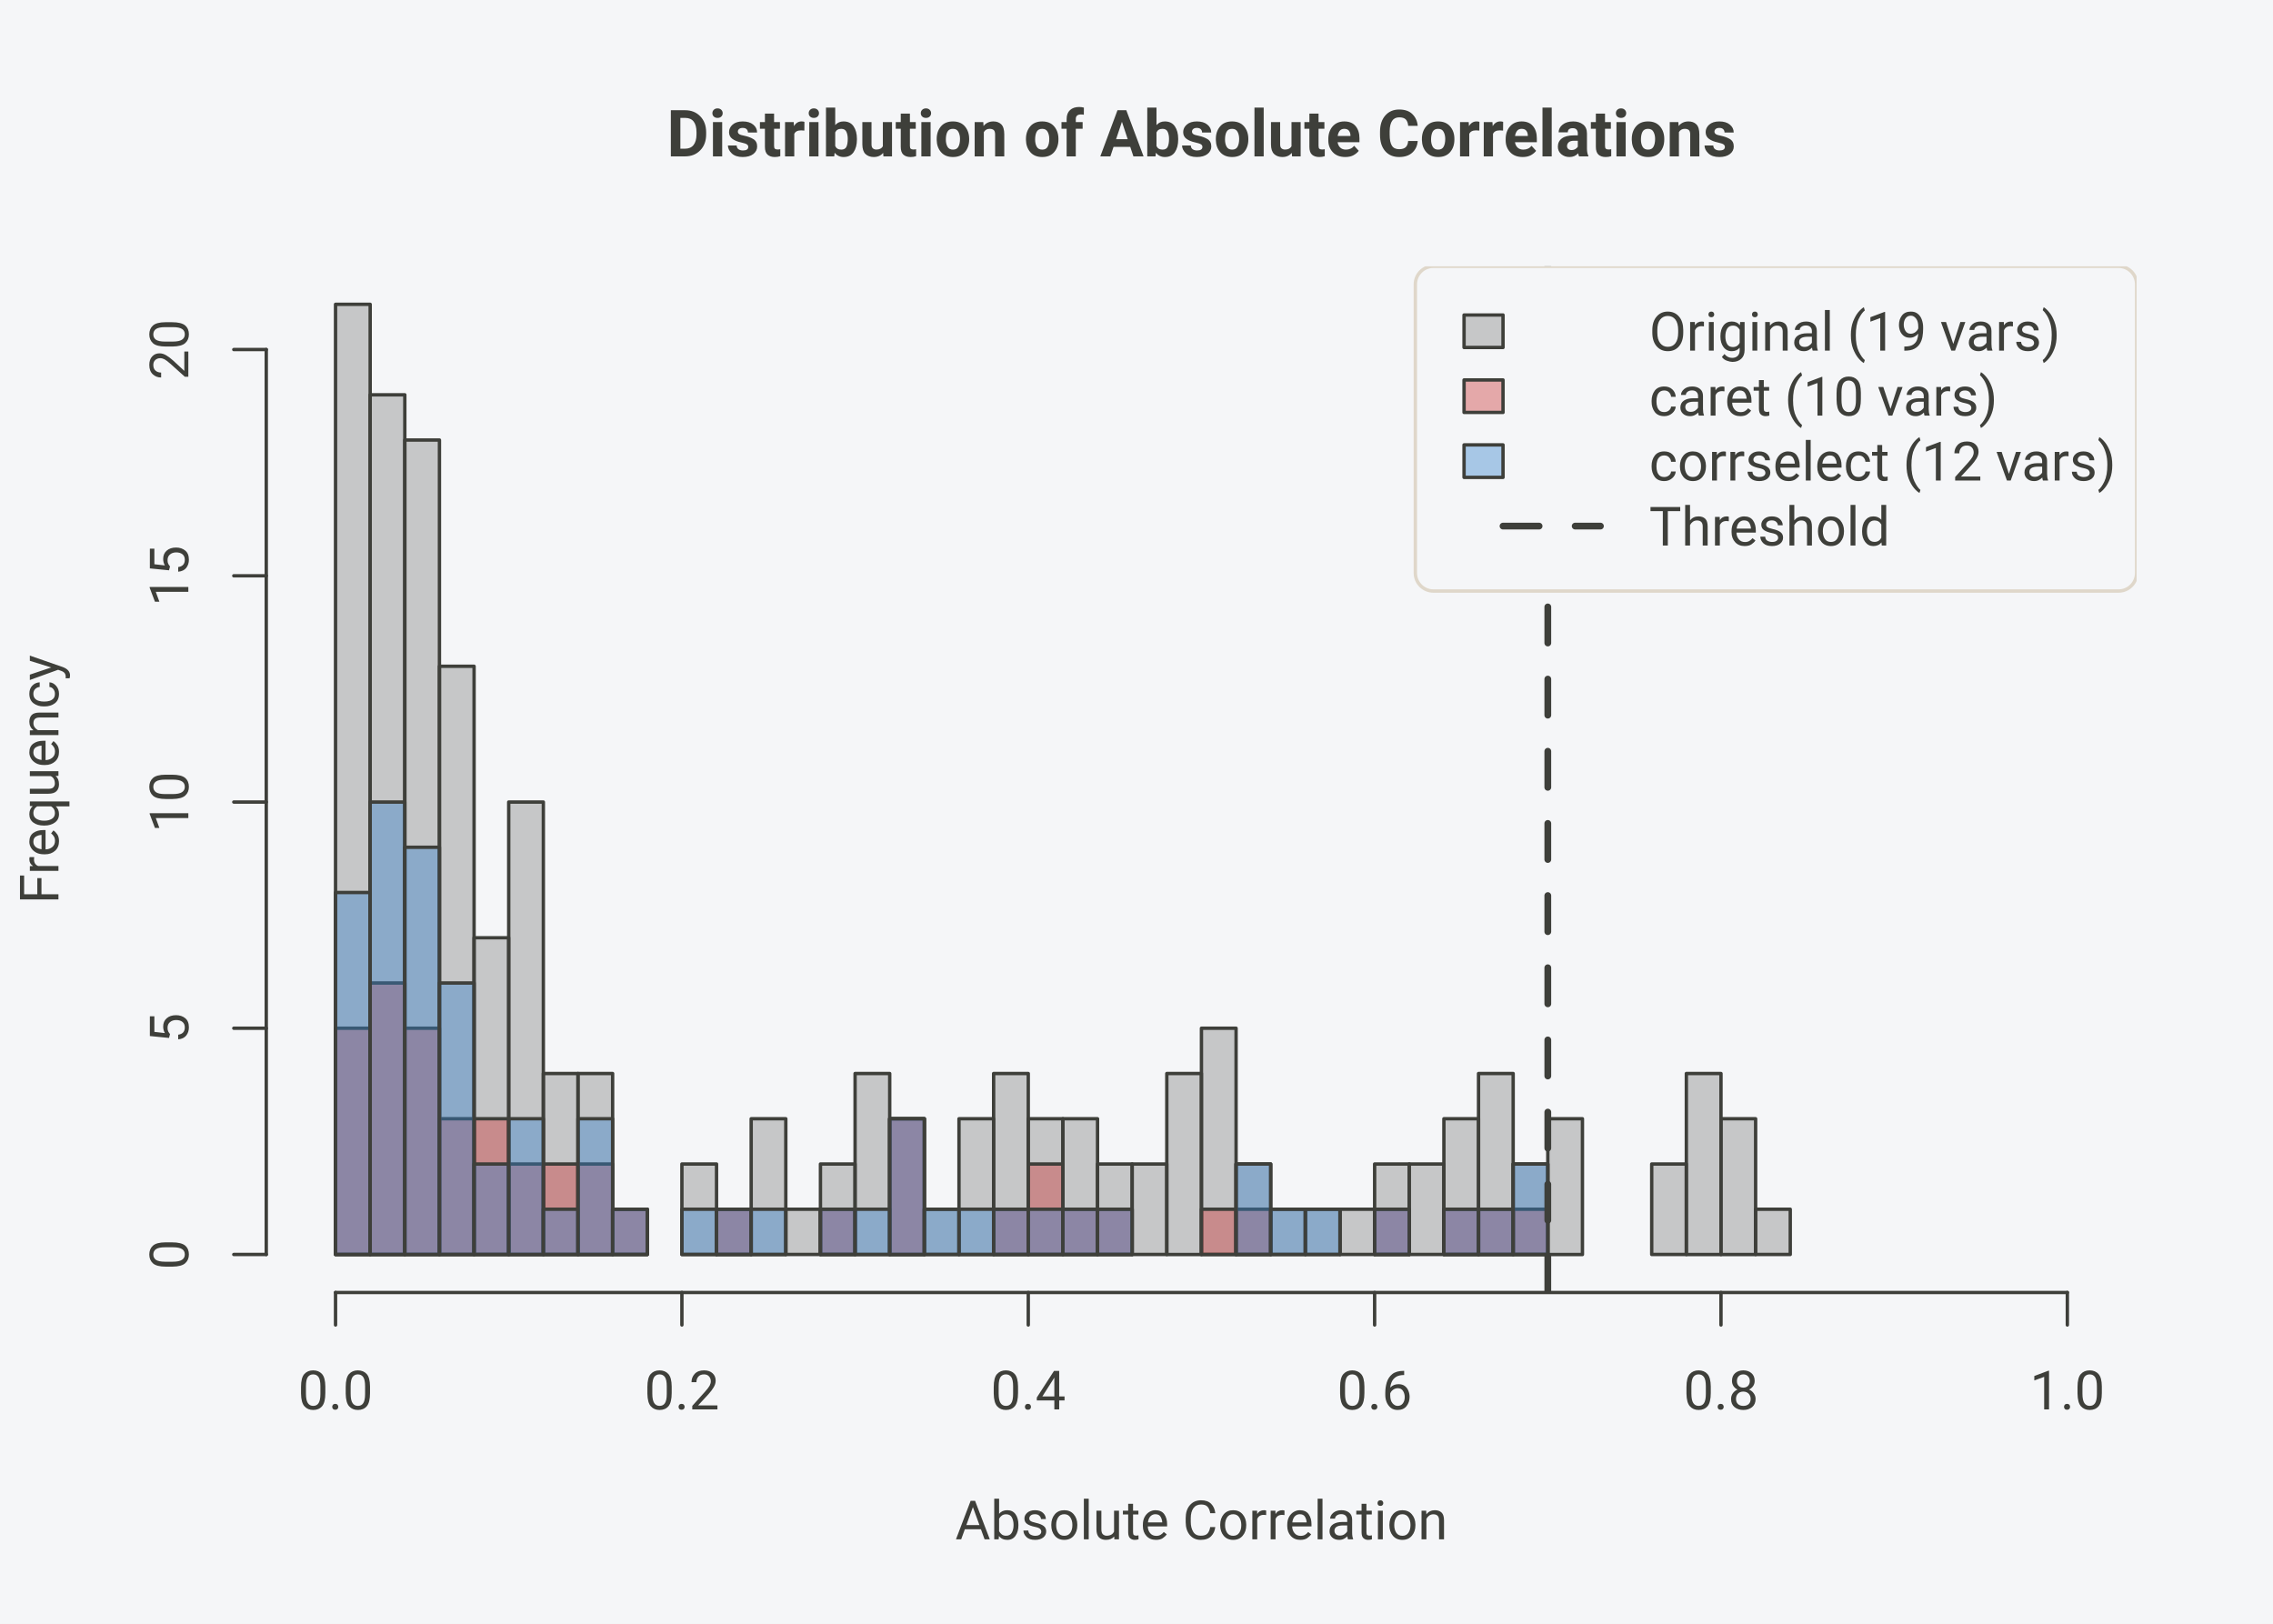
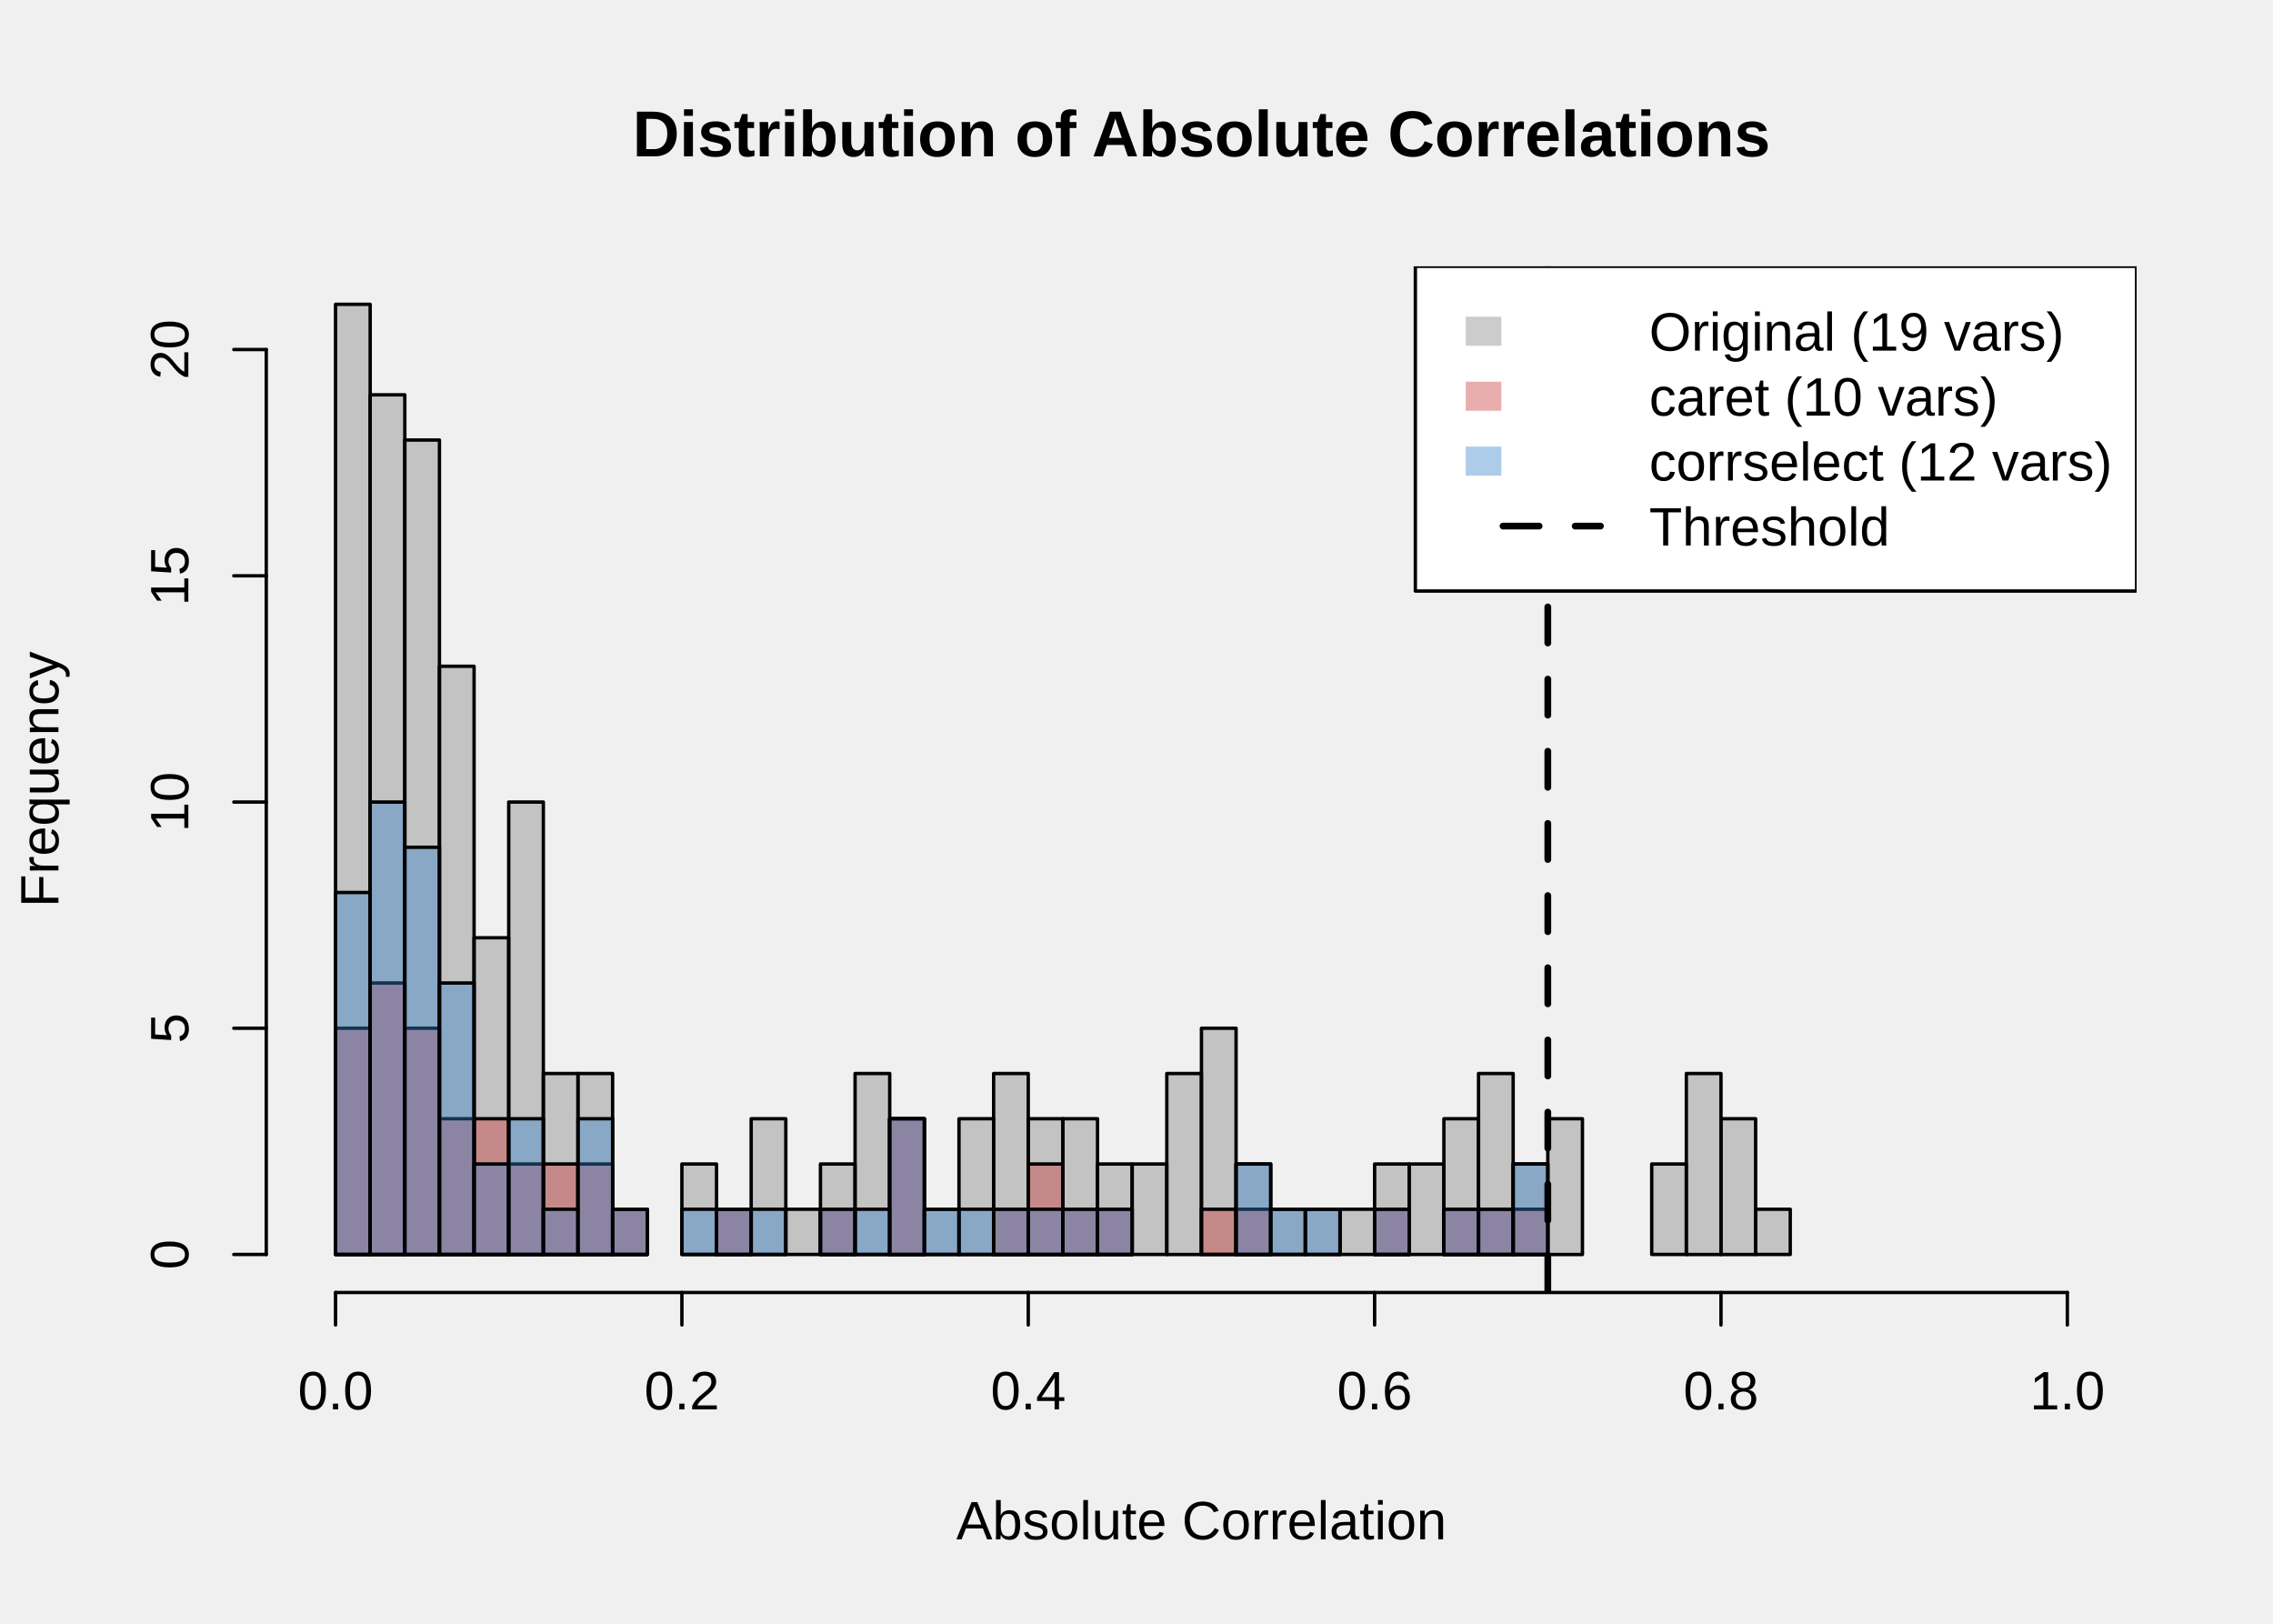
<svg xmlns="http://www.w3.org/2000/svg" width="504.00pt" height="360.00pt" viewBox="0 0 504.00 360.00">
  <g class="svglite">
    <defs>
      <style type="text/css">
-     /* theme-aware-processed */
-     .svglite line, .svglite polyline, .svglite polygon, .svglite path, .svglite circle {
+     .svglite line, .svglite polyline, .svglite polygon, .svglite path, .svglite rect, .svglite circle {
      fill: none;
-       stroke: #3E3F3A;
-       stroke-linecap: round;
-       stroke-linejoin: round;
-       stroke-miterlimit: 10.00;
-     }
-     .svglite &gt; g &gt; rect {
-       fill: none;
-       stroke: #3E3F3A;
+       stroke: #000000;
      stroke-linecap: round;
      stroke-linejoin: round;
      stroke-miterlimit: 10.00;
    }
    .svglite text {
      white-space: pre;
-       fill: #3E3F3A;
    }
    .svglite g.glyphgroup path {
      fill: inherit;
      stroke: none;
    }
  </style>
    </defs>
-     <rect class="svg-bg" width="100%" height="100%" style="stroke: none; fill: #F5F6F8;" />
+     <rect width="100%" height="100%" style="stroke: none; fill: none;" />
    <defs>
      <clipPath id="cpMC4wMHw1MDQuMDB8MC4wMHwzNjAuMDA=">
        <rect x="0.00" y="0.00" width="504.00" height="360.00" />
      </clipPath>
    </defs>
    <g clip-path="url(#cpMC4wMHw1MDQuMDB8MC4wMHwzNjAuMDA=)">
-       <text x="266.40" y="34.67" text-anchor="middle" style="font-size: 14.40px; font-weight: bold; font-family: &quot;Roboto&quot;, -apple-system, BlinkMacSystemFont, &quot;Segoe UI&quot;, system-ui, sans-serif;" textLength="252.17px" lengthAdjust="spacingAndGlyphs">Distribution of Absolute Correlations</text>
-       <text x="266.40" y="341.28" text-anchor="middle" style="font-size: 12.00px; font-family: &quot;Roboto&quot;, -apple-system, BlinkMacSystemFont, &quot;Segoe UI&quot;, system-ui, sans-serif;" textLength="108.72px" lengthAdjust="spacingAndGlyphs">Absolute Correlation</text>
-       <text transform="translate(12.96,172.80) rotate(-90)" text-anchor="middle" style="font-size: 12.00px; font-family: &quot;Roboto&quot;, -apple-system, BlinkMacSystemFont, &quot;Segoe UI&quot;, system-ui, sans-serif;" textLength="56.69px" lengthAdjust="spacingAndGlyphs">Frequency</text>
+       <text x="266.40" y="34.67" text-anchor="middle" style="font-size: 14.40px; font-weight: bold; font-family: &quot;Arial&quot;;" textLength="252.17px" lengthAdjust="spacingAndGlyphs">Distribution of Absolute Correlations</text>
+       <text x="266.40" y="341.28" text-anchor="middle" style="font-size: 12.00px; font-family: &quot;Arial&quot;;" textLength="108.72px" lengthAdjust="spacingAndGlyphs">Absolute Correlation</text>
+       <text transform="translate(12.96,172.80) rotate(-90)" text-anchor="middle" style="font-size: 12.00px; font-family: &quot;Arial&quot;;" textLength="56.69px" lengthAdjust="spacingAndGlyphs">Frequency</text>
      <line x1="74.40" y1="286.56" x2="458.40" y2="286.56" style="stroke-width: 0.75;" />
      <line x1="74.40" y1="286.56" x2="74.40" y2="293.76" style="stroke-width: 0.75;" />
      <line x1="151.20" y1="286.56" x2="151.20" y2="293.76" style="stroke-width: 0.75;" />
      <line x1="228.00" y1="286.56" x2="228.00" y2="293.76" style="stroke-width: 0.75;" />
      <line x1="304.80" y1="286.56" x2="304.80" y2="293.76" style="stroke-width: 0.75;" />
      <line x1="381.60" y1="286.56" x2="381.60" y2="293.76" style="stroke-width: 0.75;" />
      <line x1="458.40" y1="286.56" x2="458.40" y2="293.76" style="stroke-width: 0.75;" />
-       <text x="74.40" y="312.48" text-anchor="middle" style="font-size: 12.00px; font-family: &quot;Roboto&quot;, -apple-system, BlinkMacSystemFont, &quot;Segoe UI&quot;, system-ui, sans-serif;" textLength="16.67px" lengthAdjust="spacingAndGlyphs">0.0</text>
-       <text x="151.20" y="312.48" text-anchor="middle" style="font-size: 12.00px; font-family: &quot;Roboto&quot;, -apple-system, BlinkMacSystemFont, &quot;Segoe UI&quot;, system-ui, sans-serif;" textLength="16.67px" lengthAdjust="spacingAndGlyphs">0.2</text>
-       <text x="228.00" y="312.48" text-anchor="middle" style="font-size: 12.00px; font-family: &quot;Roboto&quot;, -apple-system, BlinkMacSystemFont, &quot;Segoe UI&quot;, system-ui, sans-serif;" textLength="16.67px" lengthAdjust="spacingAndGlyphs">0.4</text>
-       <text x="304.80" y="312.48" text-anchor="middle" style="font-size: 12.00px; font-family: &quot;Roboto&quot;, -apple-system, BlinkMacSystemFont, &quot;Segoe UI&quot;, system-ui, sans-serif;" textLength="16.67px" lengthAdjust="spacingAndGlyphs">0.6</text>
-       <text x="381.60" y="312.48" text-anchor="middle" style="font-size: 12.00px; font-family: &quot;Roboto&quot;, -apple-system, BlinkMacSystemFont, &quot;Segoe UI&quot;, system-ui, sans-serif;" textLength="16.67px" lengthAdjust="spacingAndGlyphs">0.8</text>
-       <text x="458.40" y="312.48" text-anchor="middle" style="font-size: 12.00px; font-family: &quot;Roboto&quot;, -apple-system, BlinkMacSystemFont, &quot;Segoe UI&quot;, system-ui, sans-serif;" textLength="16.67px" lengthAdjust="spacingAndGlyphs">1.0</text>
+       <text x="74.40" y="312.48" text-anchor="middle" style="font-size: 12.00px; font-family: &quot;Arial&quot;;" textLength="16.67px" lengthAdjust="spacingAndGlyphs">0.0</text>
+       <text x="151.20" y="312.48" text-anchor="middle" style="font-size: 12.00px; font-family: &quot;Arial&quot;;" textLength="16.67px" lengthAdjust="spacingAndGlyphs">0.2</text>
+       <text x="228.00" y="312.48" text-anchor="middle" style="font-size: 12.00px; font-family: &quot;Arial&quot;;" textLength="16.67px" lengthAdjust="spacingAndGlyphs">0.4</text>
+       <text x="304.80" y="312.48" text-anchor="middle" style="font-size: 12.00px; font-family: &quot;Arial&quot;;" textLength="16.67px" lengthAdjust="spacingAndGlyphs">0.6</text>
+       <text x="381.60" y="312.48" text-anchor="middle" style="font-size: 12.00px; font-family: &quot;Arial&quot;;" textLength="16.67px" lengthAdjust="spacingAndGlyphs">0.8</text>
+       <text x="458.40" y="312.48" text-anchor="middle" style="font-size: 12.00px; font-family: &quot;Arial&quot;;" textLength="16.67px" lengthAdjust="spacingAndGlyphs">1.0</text>
      <line x1="59.04" y1="278.13" x2="59.04" y2="77.50" style="stroke-width: 0.75;" />
      <line x1="59.04" y1="278.13" x2="51.84" y2="278.13" style="stroke-width: 0.75;" />
      <line x1="59.04" y1="227.97" x2="51.84" y2="227.97" style="stroke-width: 0.75;" />
      <line x1="59.04" y1="177.82" x2="51.84" y2="177.82" style="stroke-width: 0.75;" />
      <line x1="59.04" y1="127.66" x2="51.84" y2="127.66" style="stroke-width: 0.75;" />
      <line x1="59.04" y1="77.50" x2="51.84" y2="77.50" style="stroke-width: 0.75;" />
-       <text transform="translate(41.76,278.13) rotate(-90)" text-anchor="middle" style="font-size: 12.00px; font-family: &quot;Roboto&quot;, -apple-system, BlinkMacSystemFont, &quot;Segoe UI&quot;, system-ui, sans-serif;" textLength="6.67px" lengthAdjust="spacingAndGlyphs">0</text>
-       <text transform="translate(41.76,227.97) rotate(-90)" text-anchor="middle" style="font-size: 12.00px; font-family: &quot;Roboto&quot;, -apple-system, BlinkMacSystemFont, &quot;Segoe UI&quot;, system-ui, sans-serif;" textLength="6.67px" lengthAdjust="spacingAndGlyphs">5</text>
-       <text transform="translate(41.76,177.82) rotate(-90)" text-anchor="middle" style="font-size: 12.00px; font-family: &quot;Roboto&quot;, -apple-system, BlinkMacSystemFont, &quot;Segoe UI&quot;, system-ui, sans-serif;" textLength="13.34px" lengthAdjust="spacingAndGlyphs">10</text>
-       <text transform="translate(41.76,127.66) rotate(-90)" text-anchor="middle" style="font-size: 12.00px; font-family: &quot;Roboto&quot;, -apple-system, BlinkMacSystemFont, &quot;Segoe UI&quot;, system-ui, sans-serif;" textLength="13.34px" lengthAdjust="spacingAndGlyphs">15</text>
-       <text transform="translate(41.76,77.50) rotate(-90)" text-anchor="middle" style="font-size: 12.00px; font-family: &quot;Roboto&quot;, -apple-system, BlinkMacSystemFont, &quot;Segoe UI&quot;, system-ui, sans-serif;" textLength="13.34px" lengthAdjust="spacingAndGlyphs">20</text>
+       <text transform="translate(41.76,278.13) rotate(-90)" text-anchor="middle" style="font-size: 12.00px; font-family: &quot;Arial&quot;;" textLength="6.67px" lengthAdjust="spacingAndGlyphs">0</text>
+       <text transform="translate(41.76,227.97) rotate(-90)" text-anchor="middle" style="font-size: 12.00px; font-family: &quot;Arial&quot;;" textLength="6.67px" lengthAdjust="spacingAndGlyphs">5</text>
+       <text transform="translate(41.76,177.82) rotate(-90)" text-anchor="middle" style="font-size: 12.00px; font-family: &quot;Arial&quot;;" textLength="13.34px" lengthAdjust="spacingAndGlyphs">10</text>
+       <text transform="translate(41.76,127.66) rotate(-90)" text-anchor="middle" style="font-size: 12.00px; font-family: &quot;Arial&quot;;" textLength="13.34px" lengthAdjust="spacingAndGlyphs">15</text>
+       <text transform="translate(41.76,77.50) rotate(-90)" text-anchor="middle" style="font-size: 12.00px; font-family: &quot;Arial&quot;;" textLength="13.34px" lengthAdjust="spacingAndGlyphs">20</text>
    </g>
    <defs>
      <clipPath id="cpNTkuMDR8NDczLjc2fDU5LjA0fDI4Ni41Ng==">
        <rect x="59.04" y="59.04" width="414.72" height="227.52" />
      </clipPath>
    </defs>
    <g clip-path="url(#cpNTkuMDR8NDczLjc2fDU5LjA0fDI4Ni41Ng==)">
      <rect x="74.40" y="67.47" width="7.68" height="210.67" style="stroke-width: 0.75; fill: #808080; fill-opacity: 0.40;" />
      <rect x="82.08" y="87.53" width="7.68" height="190.60" style="stroke-width: 0.75; fill: #808080; fill-opacity: 0.40;" />
      <rect x="89.76" y="97.56" width="7.68" height="180.57" style="stroke-width: 0.75; fill: #808080; fill-opacity: 0.40;" />
      <rect x="97.44" y="147.72" width="7.68" height="130.41" style="stroke-width: 0.75; fill: #808080; fill-opacity: 0.40;" />
      <rect x="105.12" y="207.91" width="7.68" height="70.22" style="stroke-width: 0.75; fill: #808080; fill-opacity: 0.40;" />
      <rect x="112.80" y="177.82" width="7.68" height="100.32" style="stroke-width: 0.75; fill: #808080; fill-opacity: 0.40;" />
      <rect x="120.48" y="238.01" width="7.68" height="40.13" style="stroke-width: 0.75; fill: #808080; fill-opacity: 0.40;" />
      <rect x="128.16" y="238.01" width="7.68" height="40.13" style="stroke-width: 0.75; fill: #808080; fill-opacity: 0.40;" />
      <rect x="135.84" y="268.10" width="7.68" height="10.03" style="stroke-width: 0.75; fill: #808080; fill-opacity: 0.40;" />
      <rect x="143.52" y="278.13" width="7.68" height="0.00" style="stroke-width: 0.75; fill: #808080; fill-opacity: 0.40;" />
      <rect x="151.20" y="258.07" width="7.68" height="20.06" style="stroke-width: 0.75; fill: #808080; fill-opacity: 0.40;" />
      <rect x="158.88" y="268.10" width="7.68" height="10.03" style="stroke-width: 0.75; fill: #808080; fill-opacity: 0.40;" />
      <rect x="166.56" y="248.04" width="7.68" height="30.10" style="stroke-width: 0.75; fill: #808080; fill-opacity: 0.40;" />
      <rect x="174.24" y="268.10" width="7.68" height="10.03" style="stroke-width: 0.75; fill: #808080; fill-opacity: 0.40;" />
      <rect x="181.92" y="258.07" width="7.68" height="20.06" style="stroke-width: 0.75; fill: #808080; fill-opacity: 0.40;" />
      <rect x="189.60" y="238.01" width="7.68" height="40.13" style="stroke-width: 0.75; fill: #808080; fill-opacity: 0.40;" />
      <rect x="197.28" y="248.04" width="7.68" height="30.10" style="stroke-width: 0.75; fill: #808080; fill-opacity: 0.40;" />
      <rect x="204.96" y="268.10" width="7.68" height="10.03" style="stroke-width: 0.75; fill: #808080; fill-opacity: 0.40;" />
      <rect x="212.64" y="248.04" width="7.68" height="30.10" style="stroke-width: 0.75; fill: #808080; fill-opacity: 0.40;" />
      <rect x="220.32" y="238.01" width="7.68" height="40.13" style="stroke-width: 0.75; fill: #808080; fill-opacity: 0.40;" />
      <rect x="228.00" y="248.04" width="7.68" height="30.10" style="stroke-width: 0.75; fill: #808080; fill-opacity: 0.40;" />
      <rect x="235.68" y="248.04" width="7.68" height="30.10" style="stroke-width: 0.75; fill: #808080; fill-opacity: 0.40;" />
      <rect x="243.36" y="258.07" width="7.68" height="20.06" style="stroke-width: 0.75; fill: #808080; fill-opacity: 0.40;" />
      <rect x="251.04" y="258.07" width="7.68" height="20.06" style="stroke-width: 0.75; fill: #808080; fill-opacity: 0.40;" />
      <rect x="258.72" y="238.01" width="7.68" height="40.13" style="stroke-width: 0.75; fill: #808080; fill-opacity: 0.40;" />
      <rect x="266.40" y="227.97" width="7.68" height="50.16" style="stroke-width: 0.75; fill: #808080; fill-opacity: 0.40;" />
      <rect x="274.08" y="258.07" width="7.68" height="20.06" style="stroke-width: 0.75; fill: #808080; fill-opacity: 0.40;" />
      <rect x="281.76" y="268.10" width="7.68" height="10.03" style="stroke-width: 0.75; fill: #808080; fill-opacity: 0.40;" />
      <rect x="289.44" y="268.10" width="7.68" height="10.03" style="stroke-width: 0.75; fill: #808080; fill-opacity: 0.40;" />
      <rect x="297.12" y="268.10" width="7.68" height="10.03" style="stroke-width: 0.75; fill: #808080; fill-opacity: 0.40;" />
      <rect x="304.80" y="258.07" width="7.68" height="20.06" style="stroke-width: 0.75; fill: #808080; fill-opacity: 0.40;" />
      <rect x="312.48" y="258.07" width="7.68" height="20.06" style="stroke-width: 0.75; fill: #808080; fill-opacity: 0.40;" />
      <rect x="320.16" y="248.04" width="7.68" height="30.10" style="stroke-width: 0.75; fill: #808080; fill-opacity: 0.40;" />
      <rect x="327.84" y="238.01" width="7.68" height="40.13" style="stroke-width: 0.75; fill: #808080; fill-opacity: 0.40;" />
      <rect x="335.52" y="258.07" width="7.68" height="20.06" style="stroke-width: 0.75; fill: #808080; fill-opacity: 0.40;" />
      <rect x="343.20" y="248.04" width="7.68" height="30.10" style="stroke-width: 0.75; fill: #808080; fill-opacity: 0.40;" />
      <rect x="350.88" y="278.13" width="7.68" height="0.00" style="stroke-width: 0.75; fill: #808080; fill-opacity: 0.40;" />
      <rect x="358.56" y="278.13" width="7.68" height="0.00" style="stroke-width: 0.75; fill: #808080; fill-opacity: 0.40;" />
      <rect x="366.24" y="258.07" width="7.68" height="20.06" style="stroke-width: 0.75; fill: #808080; fill-opacity: 0.40;" />
      <rect x="373.92" y="238.01" width="7.68" height="40.13" style="stroke-width: 0.75; fill: #808080; fill-opacity: 0.40;" />
      <rect x="381.60" y="248.04" width="7.68" height="30.10" style="stroke-width: 0.75; fill: #808080; fill-opacity: 0.40;" />
      <rect x="389.28" y="268.10" width="7.68" height="10.03" style="stroke-width: 0.75; fill: #808080; fill-opacity: 0.40;" />
      <rect x="74.40" y="227.97" width="7.68" height="50.16" style="stroke-width: 0.75; fill: #CC3333; fill-opacity: 0.40;" />
      <rect x="82.08" y="217.94" width="7.68" height="60.19" style="stroke-width: 0.75; fill: #CC3333; fill-opacity: 0.40;" />
      <rect x="89.76" y="227.97" width="7.68" height="50.16" style="stroke-width: 0.75; fill: #CC3333; fill-opacity: 0.40;" />
      <rect x="97.44" y="248.04" width="7.68" height="30.10" style="stroke-width: 0.75; fill: #CC3333; fill-opacity: 0.40;" />
      <rect x="105.12" y="248.04" width="7.68" height="30.10" style="stroke-width: 0.75; fill: #CC3333; fill-opacity: 0.40;" />
      <rect x="112.80" y="258.07" width="7.68" height="20.06" style="stroke-width: 0.75; fill: #CC3333; fill-opacity: 0.40;" />
      <rect x="120.48" y="258.07" width="7.68" height="20.06" style="stroke-width: 0.75; fill: #CC3333; fill-opacity: 0.40;" />
      <rect x="128.16" y="258.07" width="7.68" height="20.06" style="stroke-width: 0.75; fill: #CC3333; fill-opacity: 0.40;" />
      <rect x="135.84" y="268.10" width="7.68" height="10.03" style="stroke-width: 0.75; fill: #CC3333; fill-opacity: 0.40;" />
      <rect x="143.52" y="278.13" width="7.68" height="0.00" style="stroke-width: 0.75; fill: #CC3333; fill-opacity: 0.40;" />
      <rect x="151.20" y="278.13" width="7.68" height="0.00" style="stroke-width: 0.75; fill: #CC3333; fill-opacity: 0.40;" />
      <rect x="158.88" y="268.10" width="7.68" height="10.03" style="stroke-width: 0.75; fill: #CC3333; fill-opacity: 0.40;" />
      <rect x="166.56" y="278.13" width="7.68" height="0.00" style="stroke-width: 0.75; fill: #CC3333; fill-opacity: 0.40;" />
      <rect x="174.24" y="278.13" width="7.68" height="0.00" style="stroke-width: 0.75; fill: #CC3333; fill-opacity: 0.40;" />
      <rect x="181.92" y="268.10" width="7.68" height="10.03" style="stroke-width: 0.75; fill: #CC3333; fill-opacity: 0.40;" />
      <rect x="189.60" y="278.13" width="7.68" height="0.00" style="stroke-width: 0.75; fill: #CC3333; fill-opacity: 0.40;" />
      <rect x="197.28" y="248.04" width="7.68" height="30.10" style="stroke-width: 0.75; fill: #CC3333; fill-opacity: 0.40;" />
      <rect x="204.96" y="278.13" width="7.68" height="0.00" style="stroke-width: 0.75; fill: #CC3333; fill-opacity: 0.40;" />
      <rect x="212.64" y="278.13" width="7.68" height="0.00" style="stroke-width: 0.75; fill: #CC3333; fill-opacity: 0.40;" />
      <rect x="220.32" y="268.10" width="7.68" height="10.03" style="stroke-width: 0.75; fill: #CC3333; fill-opacity: 0.40;" />
      <rect x="228.00" y="258.07" width="7.68" height="20.06" style="stroke-width: 0.75; fill: #CC3333; fill-opacity: 0.40;" />
      <rect x="235.68" y="268.10" width="7.68" height="10.03" style="stroke-width: 0.75; fill: #CC3333; fill-opacity: 0.40;" />
      <rect x="243.36" y="268.10" width="7.68" height="10.03" style="stroke-width: 0.75; fill: #CC3333; fill-opacity: 0.40;" />
      <rect x="251.04" y="278.13" width="7.68" height="0.00" style="stroke-width: 0.75; fill: #CC3333; fill-opacity: 0.40;" />
      <rect x="258.72" y="278.13" width="7.68" height="0.00" style="stroke-width: 0.75; fill: #CC3333; fill-opacity: 0.40;" />
      <rect x="266.40" y="268.10" width="7.68" height="10.03" style="stroke-width: 0.75; fill: #CC3333; fill-opacity: 0.40;" />
      <rect x="274.08" y="268.10" width="7.68" height="10.03" style="stroke-width: 0.75; fill: #CC3333; fill-opacity: 0.40;" />
      <rect x="281.76" y="278.13" width="7.68" height="0.00" style="stroke-width: 0.75; fill: #CC3333; fill-opacity: 0.40;" />
      <rect x="289.44" y="278.13" width="7.68" height="0.00" style="stroke-width: 0.75; fill: #CC3333; fill-opacity: 0.40;" />
      <rect x="297.12" y="278.13" width="7.68" height="0.00" style="stroke-width: 0.75; fill: #CC3333; fill-opacity: 0.40;" />
      <rect x="304.80" y="268.10" width="7.68" height="10.03" style="stroke-width: 0.75; fill: #CC3333; fill-opacity: 0.40;" />
      <rect x="312.48" y="278.13" width="7.68" height="0.00" style="stroke-width: 0.75; fill: #CC3333; fill-opacity: 0.40;" />
      <rect x="320.16" y="268.10" width="7.68" height="10.03" style="stroke-width: 0.75; fill: #CC3333; fill-opacity: 0.40;" />
      <rect x="327.84" y="268.10" width="7.68" height="10.03" style="stroke-width: 0.75; fill: #CC3333; fill-opacity: 0.40;" />
      <rect x="335.52" y="268.10" width="7.68" height="10.03" style="stroke-width: 0.75; fill: #CC3333; fill-opacity: 0.40;" />
      <rect x="74.40" y="197.88" width="7.68" height="80.25" style="stroke-width: 0.75; fill: #3380CC; fill-opacity: 0.40;" />
      <rect x="82.08" y="177.82" width="7.68" height="100.32" style="stroke-width: 0.75; fill: #3380CC; fill-opacity: 0.40;" />
      <rect x="89.76" y="187.85" width="7.68" height="90.29" style="stroke-width: 0.75; fill: #3380CC; fill-opacity: 0.40;" />
      <rect x="97.44" y="217.94" width="7.68" height="60.19" style="stroke-width: 0.75; fill: #3380CC; fill-opacity: 0.40;" />
      <rect x="105.12" y="258.07" width="7.68" height="20.06" style="stroke-width: 0.75; fill: #3380CC; fill-opacity: 0.40;" />
      <rect x="112.80" y="248.04" width="7.68" height="30.10" style="stroke-width: 0.75; fill: #3380CC; fill-opacity: 0.40;" />
      <rect x="120.48" y="268.10" width="7.68" height="10.03" style="stroke-width: 0.75; fill: #3380CC; fill-opacity: 0.40;" />
      <rect x="128.16" y="248.04" width="7.68" height="30.10" style="stroke-width: 0.75; fill: #3380CC; fill-opacity: 0.40;" />
      <rect x="135.84" y="268.10" width="7.68" height="10.03" style="stroke-width: 0.75; fill: #3380CC; fill-opacity: 0.40;" />
      <rect x="143.52" y="278.13" width="7.68" height="0.00" style="stroke-width: 0.75; fill: #3380CC; fill-opacity: 0.40;" />
      <rect x="151.20" y="268.10" width="7.68" height="10.03" style="stroke-width: 0.75; fill: #3380CC; fill-opacity: 0.40;" />
      <rect x="158.88" y="268.10" width="7.68" height="10.03" style="stroke-width: 0.75; fill: #3380CC; fill-opacity: 0.40;" />
      <rect x="166.56" y="268.10" width="7.68" height="10.03" style="stroke-width: 0.75; fill: #3380CC; fill-opacity: 0.40;" />
      <rect x="174.24" y="278.13" width="7.68" height="0.00" style="stroke-width: 0.75; fill: #3380CC; fill-opacity: 0.40;" />
      <rect x="181.92" y="268.10" width="7.68" height="10.03" style="stroke-width: 0.75; fill: #3380CC; fill-opacity: 0.40;" />
      <rect x="189.60" y="268.10" width="7.68" height="10.03" style="stroke-width: 0.75; fill: #3380CC; fill-opacity: 0.40;" />
      <rect x="197.28" y="248.04" width="7.68" height="30.10" style="stroke-width: 0.75; fill: #3380CC; fill-opacity: 0.40;" />
      <rect x="204.96" y="268.10" width="7.68" height="10.03" style="stroke-width: 0.75; fill: #3380CC; fill-opacity: 0.40;" />
      <rect x="212.64" y="268.10" width="7.68" height="10.03" style="stroke-width: 0.75; fill: #3380CC; fill-opacity: 0.40;" />
      <rect x="220.32" y="268.10" width="7.68" height="10.03" style="stroke-width: 0.75; fill: #3380CC; fill-opacity: 0.40;" />
      <rect x="228.00" y="268.10" width="7.68" height="10.03" style="stroke-width: 0.75; fill: #3380CC; fill-opacity: 0.40;" />
      <rect x="235.68" y="268.10" width="7.68" height="10.03" style="stroke-width: 0.75; fill: #3380CC; fill-opacity: 0.40;" />
      <rect x="243.36" y="268.10" width="7.68" height="10.03" style="stroke-width: 0.75; fill: #3380CC; fill-opacity: 0.40;" />
      <rect x="251.04" y="278.13" width="7.68" height="0.00" style="stroke-width: 0.75; fill: #3380CC; fill-opacity: 0.40;" />
      <rect x="258.72" y="278.13" width="7.68" height="0.00" style="stroke-width: 0.75; fill: #3380CC; fill-opacity: 0.40;" />
      <rect x="266.40" y="278.13" width="7.68" height="0.00" style="stroke-width: 0.75; fill: #3380CC; fill-opacity: 0.40;" />
      <rect x="274.08" y="258.07" width="7.68" height="20.06" style="stroke-width: 0.75; fill: #3380CC; fill-opacity: 0.40;" />
      <rect x="281.76" y="268.10" width="7.68" height="10.03" style="stroke-width: 0.75; fill: #3380CC; fill-opacity: 0.40;" />
      <rect x="289.44" y="268.10" width="7.68" height="10.03" style="stroke-width: 0.75; fill: #3380CC; fill-opacity: 0.40;" />
      <rect x="297.12" y="278.13" width="7.68" height="0.00" style="stroke-width: 0.75; fill: #3380CC; fill-opacity: 0.40;" />
      <rect x="304.80" y="268.10" width="7.68" height="10.03" style="stroke-width: 0.75; fill: #3380CC; fill-opacity: 0.40;" />
      <rect x="312.48" y="278.13" width="7.68" height="0.00" style="stroke-width: 0.75; fill: #3380CC; fill-opacity: 0.40;" />
      <rect x="320.16" y="268.10" width="7.68" height="10.03" style="stroke-width: 0.75; fill: #3380CC; fill-opacity: 0.40;" />
      <rect x="327.84" y="268.10" width="7.68" height="10.03" style="stroke-width: 0.75; fill: #3380CC; fill-opacity: 0.40;" />
      <rect x="335.52" y="258.07" width="7.68" height="20.06" style="stroke-width: 0.75; fill: #3380CC; fill-opacity: 0.40;" />
      <line x1="343.20" y1="286.56" x2="343.20" y2="59.04" style="stroke-width: 1.50; stroke-dasharray: 8.00,8.00;" />
-       <rect rx="4" x="313.83" y="59.04" width="159.93" height="72.00" style="stroke-width: 0.75; stroke: #DFD7CA; fill: #F5F6F8;" />
-       <rect x="324.63" y="69.84" width="8.64" height="7.20" style="stroke-width: 0.75; stroke: #3E3F3A; fill: #808080; fill-opacity: 0.40;" />
-       <rect x="324.63" y="84.24" width="8.64" height="7.20" style="stroke-width: 0.75; stroke: #3E3F3A; fill: #CC3333; fill-opacity: 0.40;" />
-       <rect x="324.63" y="98.64" width="8.64" height="7.20" style="stroke-width: 0.75; stroke: #3E3F3A; fill: #3380CC; fill-opacity: 0.40;" />
+       <rect x="313.83" y="59.04" width="159.93" height="72.00" style="stroke-width: 0.75; fill: #FFFFFF;" />
+       <rect x="324.63" y="69.84" width="8.64" height="7.20" style="stroke-width: 0.75; stroke: #FFFFFF; fill: #808080; fill-opacity: 0.40;" />
+       <rect x="324.63" y="84.24" width="8.64" height="7.20" style="stroke-width: 0.75; stroke: #FFFFFF; fill: #CC3333; fill-opacity: 0.40;" />
+       <rect x="324.63" y="98.64" width="8.64" height="7.20" style="stroke-width: 0.75; stroke: #FFFFFF; fill: #3380CC; fill-opacity: 0.40;" />
      <rect x="324.63" y="113.04" width="8.64" height="7.20" style="stroke-width: 0.75; stroke: none;" />
      <line x1="333.27" y1="116.64" x2="354.87" y2="116.64" style="stroke-width: 1.50; stroke-dasharray: 8.00,8.00;" />
-       <text x="365.67" y="77.74" style="font-size: 12.00px; font-family: &quot;Roboto&quot;, -apple-system, BlinkMacSystemFont, &quot;Segoe UI&quot;, system-ui, sans-serif;" textLength="92.03px" lengthAdjust="spacingAndGlyphs">Original (19 vars)</text>
-       <text x="365.67" y="92.14" style="font-size: 12.00px; font-family: &quot;Roboto&quot;, -apple-system, BlinkMacSystemFont, &quot;Segoe UI&quot;, system-ui, sans-serif;" textLength="77.34px" lengthAdjust="spacingAndGlyphs">caret (10 vars)</text>
-       <text x="365.67" y="106.54" style="font-size: 12.00px; font-family: &quot;Roboto&quot;, -apple-system, BlinkMacSystemFont, &quot;Segoe UI&quot;, system-ui, sans-serif;" textLength="102.69px" lengthAdjust="spacingAndGlyphs">corrselect (12 vars)</text>
-       <text x="365.67" y="120.94" style="font-size: 12.00px; font-family: &quot;Roboto&quot;, -apple-system, BlinkMacSystemFont, &quot;Segoe UI&quot;, system-ui, sans-serif;" textLength="53.36px" lengthAdjust="spacingAndGlyphs">Threshold</text>
+       <text x="365.67" y="77.74" style="font-size: 12.00px; font-family: &quot;Arial&quot;;" textLength="92.03px" lengthAdjust="spacingAndGlyphs">Original (19 vars)</text>
+       <text x="365.67" y="92.14" style="font-size: 12.00px; font-family: &quot;Arial&quot;;" textLength="77.34px" lengthAdjust="spacingAndGlyphs">caret (10 vars)</text>
+       <text x="365.67" y="106.54" style="font-size: 12.00px; font-family: &quot;Arial&quot;;" textLength="102.69px" lengthAdjust="spacingAndGlyphs">corrselect (12 vars)</text>
+       <text x="365.67" y="120.94" style="font-size: 12.00px; font-family: &quot;Arial&quot;;" textLength="53.36px" lengthAdjust="spacingAndGlyphs">Threshold</text>
    </g>
  </g>
</svg>
